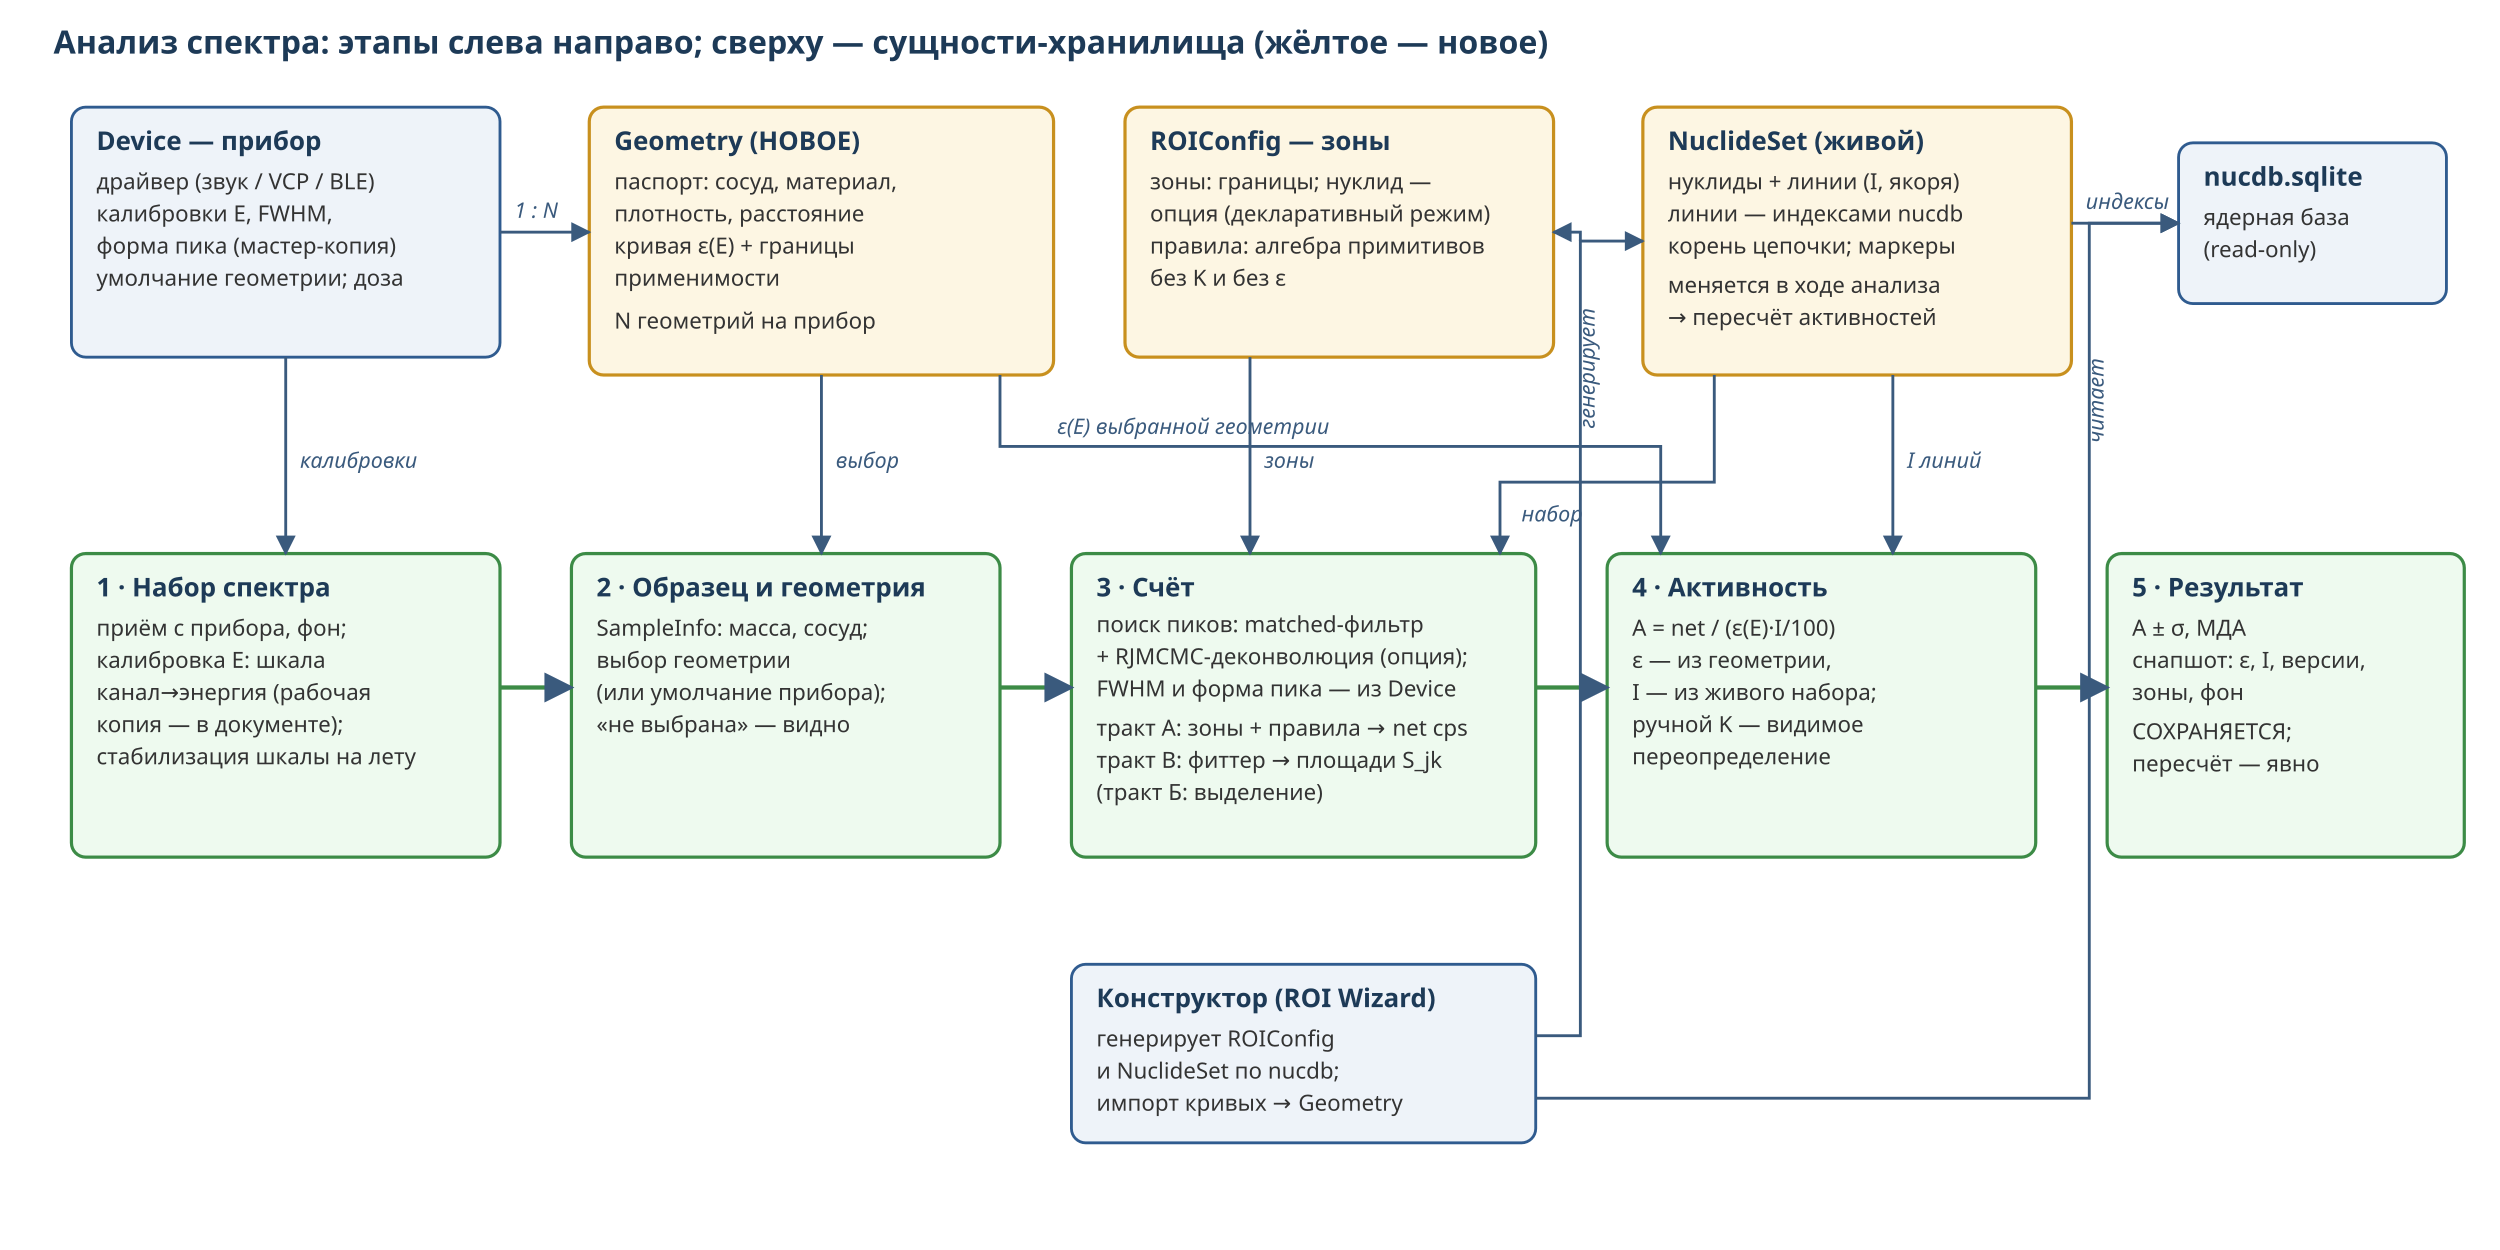
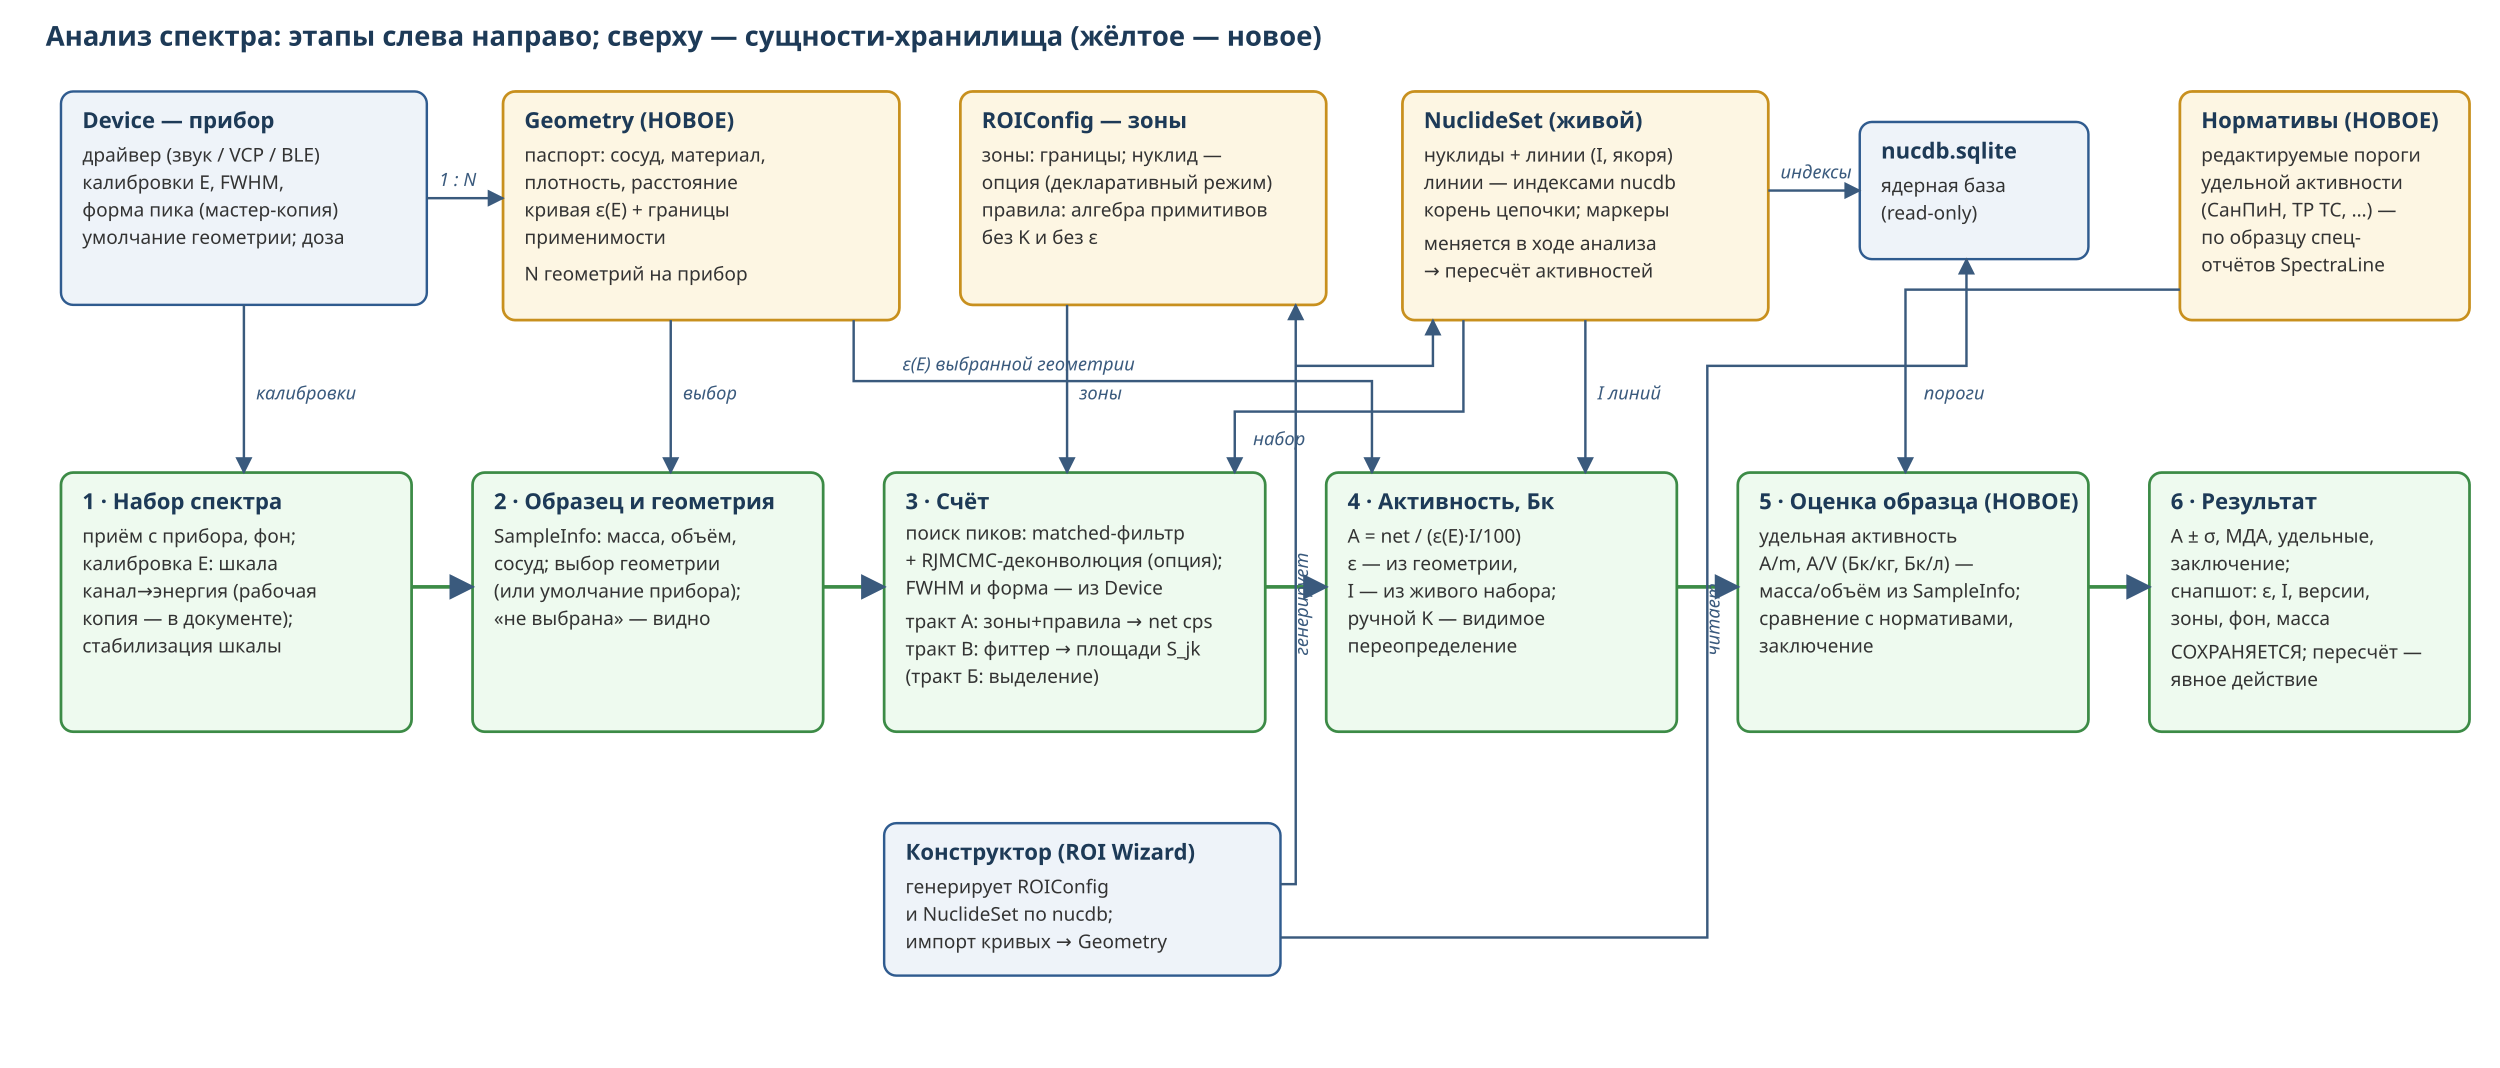
- <svg xmlns="http://www.w3.org/2000/svg" viewBox="0 0 1400 700" font-family="Segoe UI, Calibri, sans-serif">
+ <svg xmlns="http://www.w3.org/2000/svg" viewBox="0 0 1640 700" font-family="Segoe UI, Calibri, sans-serif">
  <defs>
    <marker id="ar" viewBox="0 0 10 10" refX="9" refY="5" markerWidth="7" markerHeight="7" orient="auto-start-reverse">
      <path d="M 0 0 L 10 5 L 0 10 z" fill="#3a5a7d" />
    </marker>
  </defs>
  <style>
    .box { fill:#eef3f9; stroke:#2f5b8f; stroke-width:1.6; }
    .newbox { fill:#fdf6e3; stroke:#c8901e; stroke-width:1.8; }
    .stage { fill:#eefaef; stroke:#3c8b46; stroke-width:1.8; }
    .title { font-size:14.5px; font-weight:600; fill:#1d3a57; }
    .line { font-size:12.5px; fill:#333; }
    .lbl { font-size:12px; fill:#3a5a7d; font-style:italic; }
    .arrow { stroke:#3a5a7d; stroke-width:1.6; fill:none; marker-end:url(#ar); }
    .flow { stroke:#3c8b46; stroke-width:2.4; fill:none; marker-end:url(#ar); }
    .h { font-size:18px; font-weight:600; fill:#1d3a57; }
  </style>
  <text x="30" y="30" class="h">Анализ спектра: этапы слева направо; сверху — сущности-хранилища (жёлтое — новое)</text>
  <rect x="40" y="60" width="240" height="140" rx="8" class="box" />
  <text x="54" y="84" class="title">Device — прибор</text>
  <text x="54" y="106" class="line">драйвер (звук / VCP / BLE)</text>
  <text x="54" y="124" class="line">калибровки E, FWHM,</text>
  <text x="54" y="142" class="line">форма пика (мастер-копия)</text>
  <text x="54" y="160" class="line">умолчание геометрии; доза</text>
  <rect x="330" y="60" width="260" height="150" rx="8" class="newbox" />
  <text x="344" y="84" class="title">Geometry (НОВОЕ)</text>
  <text x="344" y="106" class="line">паспорт: сосуд, материал,</text>
  <text x="344" y="124" class="line">плотность, расстояние</text>
  <text x="344" y="142" class="line">кривая ε(E) + границы</text>
  <text x="344" y="160" class="line">применимости</text>
  <text x="344" y="184" class="line">N геометрий на прибор</text>
  <rect x="630" y="60" width="240" height="140" rx="8" class="newbox" />
  <text x="644" y="84" class="title">ROIConfig — зоны</text>
  <text x="644" y="106" class="line">зоны: границы; нуклид —</text>
  <text x="644" y="124" class="line">опция (декларативный режим)</text>
  <text x="644" y="142" class="line">правила: алгебра примитивов</text>
  <text x="644" y="160" class="line">без K и без ε</text>
  <rect x="920" y="60" width="240" height="150" rx="8" class="newbox" />
  <text x="934" y="84" class="title">NuclideSet (живой)</text>
  <text x="934" y="106" class="line">нуклиды + линии (I, якоря)</text>
  <text x="934" y="124" class="line">линии — индексами nucdb</text>
  <text x="934" y="142" class="line">корень цепочки; маркеры</text>
  <text x="934" y="164" class="line">меняется в ходе анализа</text>
  <text x="934" y="182" class="line">→ пересчёт активностей</text>
  <rect x="1220" y="80" width="150" height="90" rx="8" class="box" />
  <text x="1234" y="104" class="title">nucdb.sqlite</text>
  <text x="1234" y="126" class="line">ядерная база</text>
  <text x="1234" y="144" class="line">(read-only)</text>
+   <rect x="1430" y="60" width="190" height="150" rx="8" class="newbox" />
+   <text x="1444" y="84" class="title">Нормативы (НОВОЕ)</text>
+   <text x="1444" y="106" class="line">редактируемые пороги</text>
+   <text x="1444" y="124" class="line">удельной активности</text>
+   <text x="1444" y="142" class="line">(СанПиН, ТР ТС, …) —</text>
+   <text x="1444" y="160" class="line">по образцу спец-</text>
+   <text x="1444" y="178" class="line">отчётов SpectraLine</text>
  <path d="M 280 130 L 330 130" class="arrow" />
  <text x="288" y="122" class="lbl">1 : N</text>
  <path d="M 1160 125 L 1220 125" class="arrow" />
  <text x="1168" y="117" class="lbl">индексы</text>
-   <rect x="40" y="310" width="240" height="170" rx="8" class="stage" />
+   <rect x="40" y="310" width="230" height="170" rx="8" class="stage" />
  <text x="54" y="334" class="title">1 · Набор спектра</text>
  <text x="54" y="356" class="line">приём с прибора, фон;</text>
  <text x="54" y="374" class="line">калибровка E: шкала</text>
  <text x="54" y="392" class="line">канал→энергия (рабочая</text>
  <text x="54" y="410" class="line">копия — в документе);</text>
-   <text x="54" y="428" class="line">стабилизация шкалы на лету</text>
-   <rect x="320" y="310" width="240" height="170" rx="8" class="stage" />
-   <text x="334" y="334" class="title">2 · Образец и геометрия</text>
-   <text x="334" y="356" class="line">SampleInfo: масса, сосуд;</text>
-   <text x="334" y="374" class="line">выбор геометрии</text>
-   <text x="334" y="392" class="line">(или умолчание прибора);</text>
-   <text x="334" y="410" class="line">«не выбрана» — видно</text>
-   <rect x="600" y="310" width="260" height="170" rx="8" class="stage" />
-   <text x="614" y="334" class="title">3 · Счёт</text>
-   <text x="614" y="354" class="line">поиск пиков: matched-фильтр</text>
-   <text x="614" y="372" class="line">+ RJMCMC-деконволюция (опция);</text>
-   <text x="614" y="390" class="line">FWHM и форма пика — из Device</text>
-   <text x="614" y="412" class="line">тракт А: зоны + правила → net cps</text>
-   <text x="614" y="430" class="line">тракт В: фиттер → площади S_jk</text>
-   <text x="614" y="448" class="line">(тракт Б: выделение)</text>
-   <rect x="900" y="310" width="240" height="170" rx="8" class="stage" />
-   <text x="914" y="334" class="title">4 · Активность</text>
-   <text x="914" y="356" class="line">A = net / (ε(E)·I/100)</text>
-   <text x="914" y="374" class="line">ε — из геометрии,</text>
-   <text x="914" y="392" class="line">I — из живого набора;</text>
-   <text x="914" y="410" class="line">ручной K — видимое</text>
-   <text x="914" y="428" class="line">переопределение</text>
-   <rect x="1180" y="310" width="200" height="170" rx="8" class="stage newbox" />
-   <text x="1194" y="334" class="title">5 · Результат</text>
-   <text x="1194" y="356" class="line">A ± σ, МДА</text>
-   <text x="1194" y="374" class="line">снапшот: ε, I, версии,</text>
-   <text x="1194" y="392" class="line">зоны, фон</text>
-   <text x="1194" y="414" class="line">СОХРАНЯЕТСЯ;</text>
-   <text x="1194" y="432" class="line">пересчёт — явно</text>
-   <path d="M 280 385 L 320 385" class="flow" />
-   <path d="M 560 385 L 600 385" class="flow" />
-   <path d="M 860 385 L 900 385" class="flow" />
-   <path d="M 1140 385 L 1180 385" class="flow" />
+   <text x="54" y="428" class="line">стабилизация шкалы</text>
+   <rect x="310" y="310" width="230" height="170" rx="8" class="stage" />
+   <text x="324" y="334" class="title">2 · Образец и геометрия</text>
+   <text x="324" y="356" class="line">SampleInfo: масса, объём,</text>
+   <text x="324" y="374" class="line">сосуд; выбор геометрии</text>
+   <text x="324" y="392" class="line">(или умолчание прибора);</text>
+   <text x="324" y="410" class="line">«не выбрана» — видно</text>
+   <rect x="580" y="310" width="250" height="170" rx="8" class="stage" />
+   <text x="594" y="334" class="title">3 · Счёт</text>
+   <text x="594" y="354" class="line">поиск пиков: matched-фильтр</text>
+   <text x="594" y="372" class="line">+ RJMCMC-деконволюция (опция);</text>
+   <text x="594" y="390" class="line">FWHM и форма — из Device</text>
+   <text x="594" y="412" class="line">тракт А: зоны+правила → net cps</text>
+   <text x="594" y="430" class="line">тракт В: фиттер → площади S_jk</text>
+   <text x="594" y="448" class="line">(тракт Б: выделение)</text>
+   <rect x="870" y="310" width="230" height="170" rx="8" class="stage" />
+   <text x="884" y="334" class="title">4 · Активность, Бк</text>
+   <text x="884" y="356" class="line">A = net / (ε(E)·I/100)</text>
+   <text x="884" y="374" class="line">ε — из геометрии,</text>
+   <text x="884" y="392" class="line">I — из живого набора;</text>
+   <text x="884" y="410" class="line">ручной K — видимое</text>
+   <text x="884" y="428" class="line">переопределение</text>
+   <rect x="1140" y="310" width="230" height="170" rx="8" class="stage newbox" />
+   <text x="1154" y="334" class="title">5 · Оценка образца (НОВОЕ)</text>
+   <text x="1154" y="356" class="line">удельная активность</text>
+   <text x="1154" y="374" class="line">A/m, A/V (Бк/кг, Бк/л) —</text>
+   <text x="1154" y="392" class="line">масса/объём из SampleInfo;</text>
+   <text x="1154" y="410" class="line">сравнение с нормативами,</text>
+   <text x="1154" y="428" class="line">заключение</text>
+   <rect x="1410" y="310" width="210" height="170" rx="8" class="stage newbox" />
+   <text x="1424" y="334" class="title">6 · Результат</text>
+   <text x="1424" y="356" class="line">A ± σ, МДА, удельные,</text>
+   <text x="1424" y="374" class="line">заключение;</text>
+   <text x="1424" y="392" class="line">снапшот: ε, I, версии,</text>
+   <text x="1424" y="410" class="line">зоны, фон, масса</text>
+   <text x="1424" y="432" class="line">СОХРАНЯЕТСЯ; пересчёт —</text>
+   <text x="1424" y="450" class="line">явное действие</text>
+   <path d="M 270 385 L 310 385" class="flow" />
+   <path d="M 540 385 L 580 385" class="flow" />
+   <path d="M 830 385 L 870 385" class="flow" />
+   <path d="M 1100 385 L 1140 385" class="flow" />
+   <path d="M 1370 385 L 1410 385" class="flow" />
  <path d="M 160 200 L 160 310" class="arrow" />
  <text x="168" y="262" class="lbl">калибровки</text>
-   <path d="M 460 210 L 460 310" class="arrow" />
-   <text x="468" y="262" class="lbl">выбор</text>
+   <path d="M 440 210 L 440 310" class="arrow" />
+   <text x="448" y="262" class="lbl">выбор</text>
  <path d="M 700 200 L 700 310" class="arrow" />
  <text x="708" y="262" class="lbl">зоны</text>
-   <path d="M 960 210 L 960 270 L 840 270 L 840 310" class="arrow" />
-   <text x="852" y="292" class="lbl">набор</text>
-   <path d="M 1060 210 L 1060 310" class="arrow" />
-   <text x="1068" y="262" class="lbl">I линий</text>
-   <path d="M 560 210 L 560 250 L 930 250 L 930 310" class="arrow" />
+   <path d="M 960 210 L 960 270 L 810 270 L 810 310" class="arrow" />
+   <text x="822" y="292" class="lbl">набор</text>
+   <path d="M 1040 210 L 1040 310" class="arrow" />
+   <text x="1048" y="262" class="lbl">I линий</text>
+   <path d="M 560 210 L 560 250 L 900 250 L 900 310" class="arrow" />
  <text x="592" y="243" class="lbl">ε(E) выбранной геометрии</text>
-   <rect x="600" y="540" width="260" height="100" rx="8" class="box" />
-   <text x="614" y="564" class="title">Конструктор (ROI Wizard)</text>
-   <text x="614" y="586" class="line">генерирует ROIConfig</text>
-   <text x="614" y="604" class="line">и NuclideSet по nucdb;</text>
-   <text x="614" y="622" class="line">импорт кривых → Geometry</text>
-   <path d="M 860 580 L 885 580 L 885 135 L 920 135" class="arrow" />
-   <path d="M 885 135 L 885 130 L 870 130" class="arrow" />
-   <text x="893" y="240" class="lbl" transform="rotate(-90 893 240)">генерирует</text>
-   <path d="M 860 615 L 1170 615 L 1170 125 L 1220 125" class="arrow" />
-   <text x="1178" y="248" class="lbl" transform="rotate(-90 1178 248)">читает</text>
+   <path d="M 1430 190 L 1250 190 L 1250 310" class="arrow" />
+   <text x="1262" y="262" class="lbl">пороги</text>
+   <rect x="580" y="540" width="260" height="100" rx="8" class="box" />
+   <text x="594" y="564" class="title">Конструктор (ROI Wizard)</text>
+   <text x="594" y="586" class="line">генерирует ROIConfig</text>
+   <text x="594" y="604" class="line">и NuclideSet по nucdb;</text>
+   <text x="594" y="622" class="line">импорт кривых → Geometry</text>
+   <path d="M 840 580 L 850 580 L 850 200" class="arrow" />
+   <path d="M 850 240 L 940 240 L 940 210" class="arrow" />
+   <text x="858" y="430" class="lbl" transform="rotate(-90 858 430)">генерирует</text>
+   <path d="M 840 615 L 1120 615 L 1120 240 L 1290 240 L 1290 170" class="arrow" />
+   <text x="1128" y="430" class="lbl" transform="rotate(-90 1128 430)">читает</text>
</svg>
